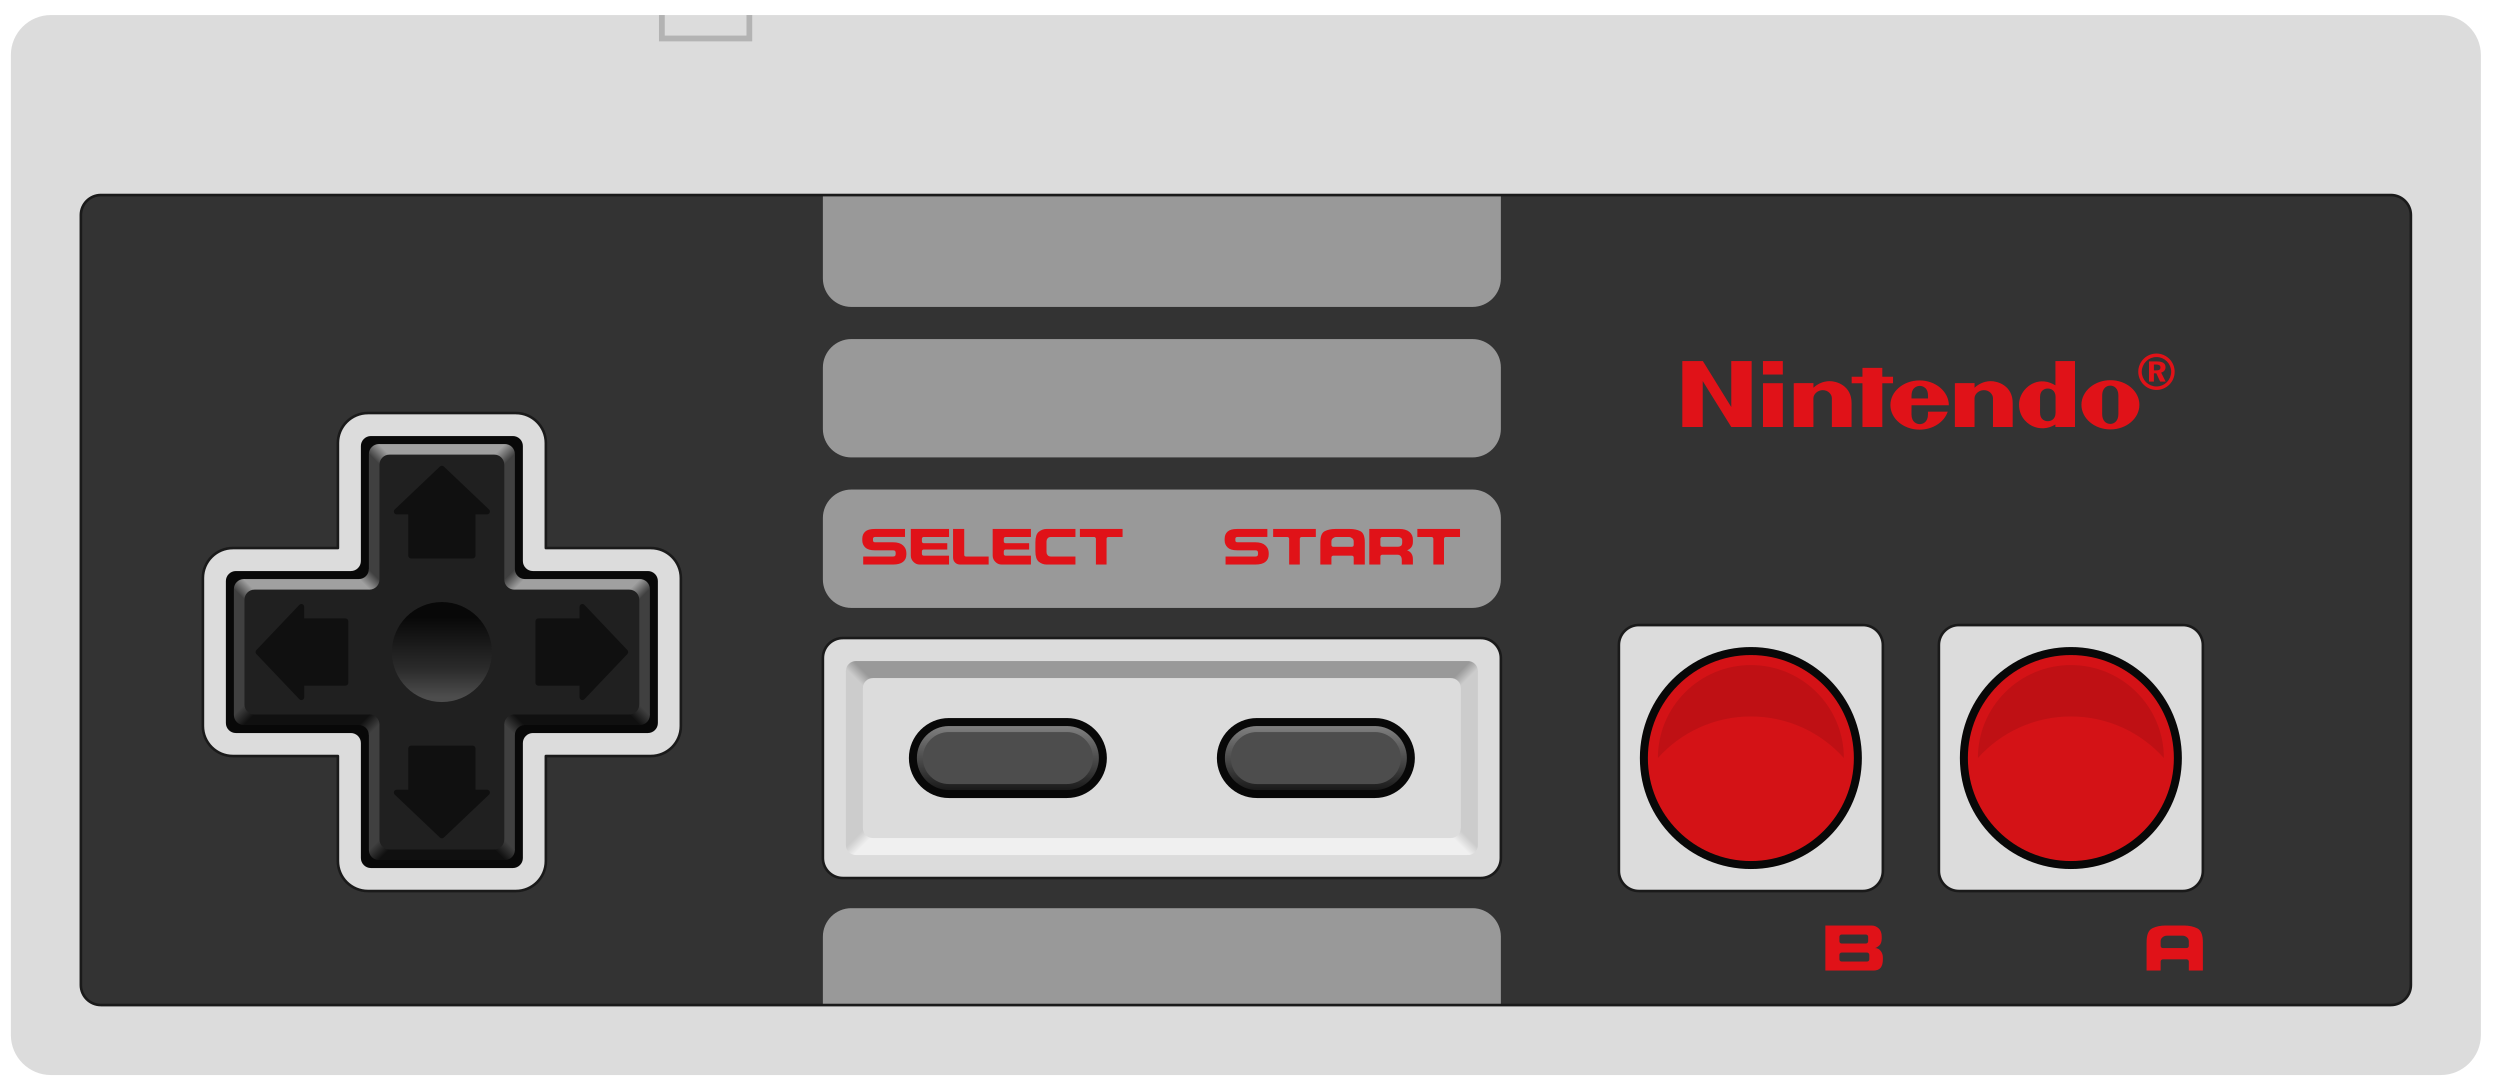
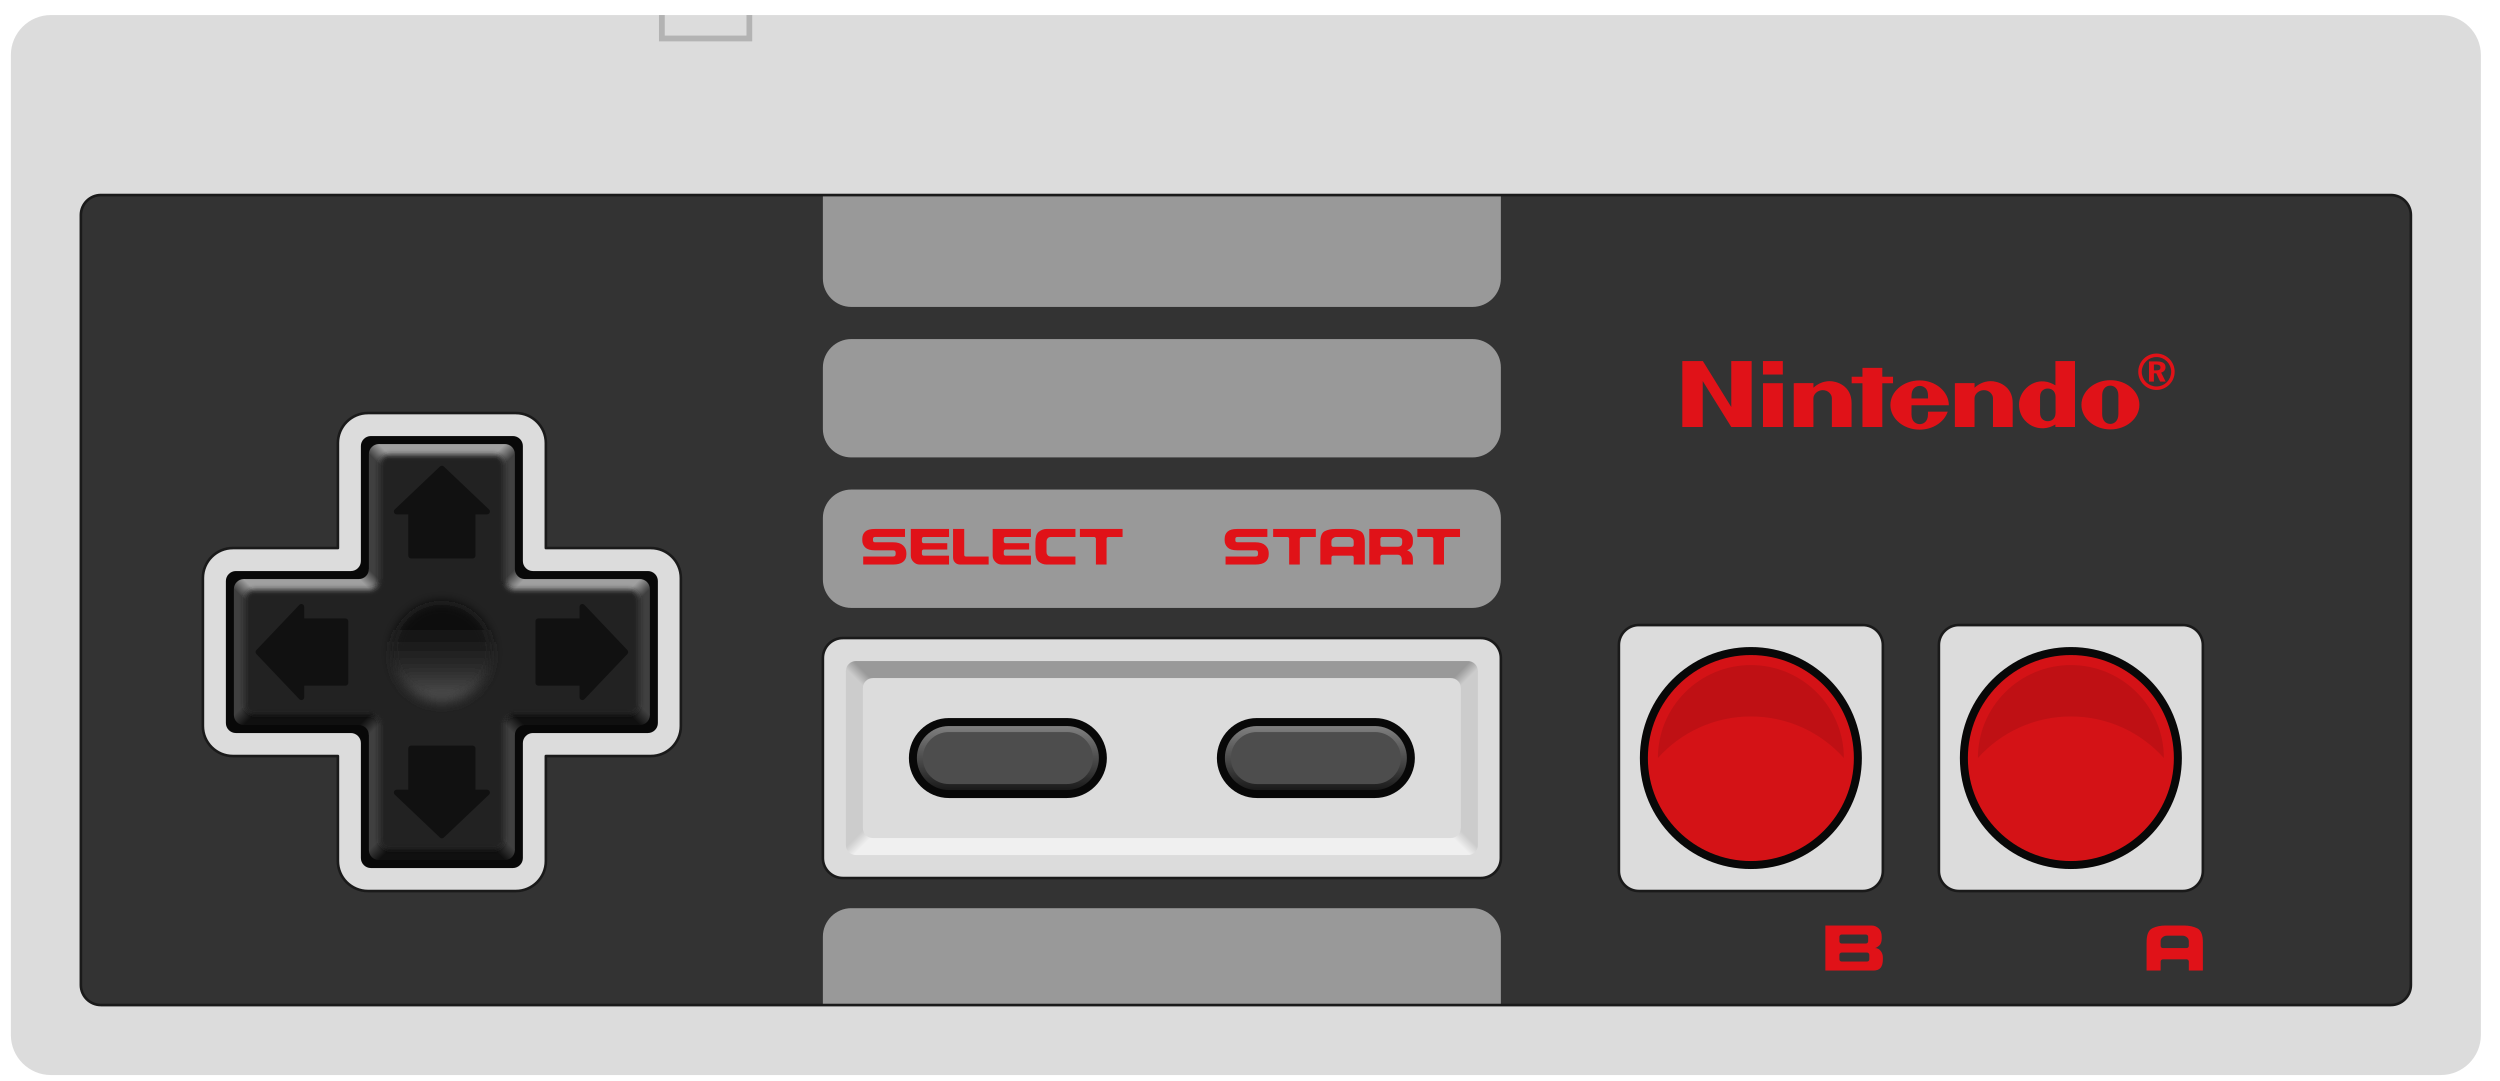
<svg xmlns="http://www.w3.org/2000/svg" xmlns:xlink="http://www.w3.org/1999/xlink" xml:space="preserve" viewBox="0 0 472 204" width="472px" height="204px" version="1.1" style="shape-rendering:geometricPrecision; fill-rule:evenodd; clip-rule:evenodd">
  <defs>
    <style type="text/css">
    .str0 {stroke:#1A1A1A;stroke-width:0.5;stroke-linejoin:round}
    .fil12 {fill:none}
    .fil13 {fill:#080808}
    .fil16 {fill:#101010}
    .fil26 {fill:#202020}
    .fil9 {fill:#333333}
    .fil14 {fill:#404040}
    .fil30 {fill:#4D4D4D}
    .fil3 {fill:#999999}
    .fil10 {fill:#999999}
    .fil15 {fill:#A0A0A0}
    .fil1 {fill:#B3B3B3}
    .fil2 {fill:#CCCCCC}
    .fil31 {fill:#D41216}
    .fil0 {fill:gainsboro}
    .fil11 {fill:#E01218}
    .fil4 {fill:#F0F0F0}
    .fil32 {fill:black;fill-opacity:0.1}
    .fil28 {fill:black;fill-opacity:0.5}
    .fil29 {fill:url(#id0)}
    .fil25 {fill:url(#id1)}
    .fil18 {fill:url(#id2)}
    .fil24 {fill:url(#id3)}
    .fil21 {fill:url(#id4)}
    .fil20 {fill:url(#id5)}
    .fil17 {fill:url(#id6)}
    .fil22 {fill:url(#id7)}
    .fil19 {fill:url(#id8)}
    .fil23 {fill:url(#id9)}
    .fil6 {fill:url(#id10)}
    .fil27 {fill:url(#id11)}
    .fil7 {fill:url(#id12)}
    .fil5 {fill:url(#id13)}
    .fil8 {fill:url(#id14)}
  </style>
    <linearGradient id="id0" gradientUnits="objectBoundingBox" x1="50%" y1="100%" x2="50%" y2="0%">
      <stop offset="0" style="stop-opacity:1; stop-color:#1A1A1A" />
      <stop offset="0.5" style="stop-opacity:1; stop-color:#4D4D4D" />
      <stop offset="1" style="stop-opacity:1; stop-color:gray" />
    </linearGradient>
    <linearGradient id="id1" gradientUnits="objectBoundingBox" x1="56.717%" y1="43.282%" x2="43.283%" y2="56.718%">
      <stop offset="0" style="stop-opacity:1; stop-color:#404040" />
      <stop offset="1" style="stop-opacity:1; stop-color:#101010" />
    </linearGradient>
    <linearGradient id="id2" gradientUnits="userSpaceOnUse" x1="50.162" y1="117.194" x2="52.026" y2="115.33">
      <stop offset="0" style="stop-opacity:1; stop-color:#404040" />
      <stop offset="1" style="stop-opacity:1; stop-color:#A0A0A0" />
    </linearGradient>
    <linearGradient id="id3" gradientUnits="userSpaceOnUse" xlink:href="#id1" x1="91.226" y1="132.77" x2="93.09" y2="130.905">
  </linearGradient>
    <linearGradient id="id4" gradientUnits="objectBoundingBox" xlink:href="#id2" x1="56.717%" y1="56.718%" x2="43.283%" y2="43.282%">
  </linearGradient>
    <linearGradient id="id5" gradientUnits="userSpaceOnUse" xlink:href="#id2" x1="91.226" y1="113.441" x2="93.09" y2="115.306">
  </linearGradient>
    <linearGradient id="id6" gradientUnits="userSpaceOnUse" xlink:href="#id2" x1="75.626" y1="113.441" x2="73.762" y2="115.306">
  </linearGradient>
    <linearGradient id="id7" gradientUnits="userSpaceOnUse" xlink:href="#id1" x1="75.627" y1="132.77" x2="73.762" y2="130.906">
  </linearGradient>
    <linearGradient id="id8" gradientUnits="userSpaceOnUse" xlink:href="#id2" x1="75.65" y1="91.706" x2="77.514" y2="89.842">
  </linearGradient>
    <linearGradient id="id9" gradientUnits="objectBoundingBox" xlink:href="#id1" x1="43.282%" y1="43.283%" x2="56.718%" y2="56.717%">
  </linearGradient>
    <linearGradient id="id10" gradientUnits="userSpaceOnUse" x1="277.194" y1="128.075" x2="275.753" y2="126.633">
      <stop offset="0" style="stop-opacity:1; stop-color:#CCCCCC" />
      <stop offset="1" style="stop-opacity:1; stop-color:#999999" />
    </linearGradient>
    <linearGradient id="id11" gradientUnits="userSpaceOnUse" x1="83.425" y1="131.602" x2="83.425" y2="116.496">
      <stop offset="0" style="stop-opacity:1; stop-color:#4D4D4D" />
      <stop offset="0.35" style="stop-opacity:1; stop-color:#2B2B2B" />
      <stop offset="1" style="stop-opacity:1; stop-color:#080808" />
    </linearGradient>
    <linearGradient id="id12" gradientUnits="userSpaceOnUse" x1="161.53" y1="158.162" x2="162.971" y2="159.604">
      <stop offset="0" style="stop-opacity:1; stop-color:#CCCCCC" />
      <stop offset="1" style="stop-opacity:1; stop-color:#F0F0F0" />
    </linearGradient>
    <linearGradient id="id13" gradientUnits="userSpaceOnUse" xlink:href="#id10" x1="161.529" y1="128.075" x2="162.971" y2="126.633">
  </linearGradient>
    <linearGradient id="id14" gradientUnits="userSpaceOnUse" xlink:href="#id12" x1="277.194" y1="158.162" x2="275.752" y2="159.604">
  </linearGradient>
+     <filter id="Dpad-Blur-1" x="-20%" y="-20%" width="140%" height="140%">
+       <feGaussianBlur stdDeviation="0.5" />
+     </filter>
+     <filter id="Dpad-Blur-2" x="-20%" y="-20%" width="140%" height="140%">
+       <feGaussianBlur stdDeviation="1" />
+     </filter>
  </defs>
  <g>
    <g id="shell">
      <path class="fil0" d="M9.605 2.84l451.232 0c4.16,0 7.552,3.392 7.552,7.552l0 185.024c0,4.16 -3.392,7.552 -7.552,7.552l-451.232 0c-4.159,0 -7.552,-3.392 -7.552,-7.552l0 -185.024c0,-4.16 3.393,-7.552 7.552,-7.552z" />
      <polygon class="fil1" points="125.503,6.718 140.934,6.718 140.934,2.84 142.023,2.84 142.023,7.807 124.414,7.807 124.414,2.84 125.503,2.84 " />
      <g id="border">
        <rect class="fil2" x="275.813" y="126.694" width="3.21" height="32.85" />
        <rect class="fil2" x="159.701" y="126.694" width="3.21" height="32.85" />
        <rect class="fil3" x="161.59" y="124.805" width="115.545" height="3.209" />
        <rect class="fil4" x="161.59" y="158.223" width="115.545" height="3.209" />
        <path class="fil5" d="M161.59 124.805l3.209 3.209c-1.04,0 -1.889,0.848 -1.889,1.888l-3.209 -3.208c0,-1.04 0.848,-1.889 1.889,-1.889z" />
        <path class="fil6" d="M277.135 124.805l-3.211 3.209c1.04,0 1.889,0.848 1.889,1.888l3.21 -3.208c0,-1.04 -0.848,-1.889 -1.888,-1.889z" />
        <path class="fil7" d="M161.591 161.432l3.208 -3.209c-1.04,0 -1.889,-0.848 -1.889,-1.889l-3.208 3.21c0,1.04 0.848,1.888 1.889,1.888z" />
        <path class="fil8" d="M277.134 161.432l-3.21 -3.209c1.04,0 1.889,-0.848 1.889,-1.889l3.209 3.21c0,1.04 -0.848,1.888 -1.888,1.888z" />
      </g>
    </g>
    <g id="shield">
      <path class="fil9" d="M19.045 189.752l432.352 0c2.08,0 3.776,-1.696 3.776,-3.776l0 -145.376c0,-2.08 -1.696,-3.776 -3.776,-3.776l-432.352 0c-2.079,0 -3.776,1.696 -3.776,3.776l0 145.376c0,2.08 1.697,3.776 3.776,3.776zm24.922 -47.011l19.824 0 0 19.824c0,3.119 2.544,5.664 5.664,5.664l27.942 0c3.12,0 5.664,-2.545 5.664,-5.664l0 -19.824 19.824 0c3.12,0 5.664,-2.545 5.664,-5.664l0 -27.943c0,-3.119 -2.544,-5.664 -5.664,-5.664l-19.824 0 0 -19.824c0,-3.119 -2.544,-5.664 -5.664,-5.664l-27.942 0c-3.12,0 -5.664,2.545 -5.664,5.664l0 19.824 -19.824 0c-3.12,0 -5.664,2.545 -5.664,5.664l0 27.943c0,3.119 2.544,5.664 5.664,5.664zm115.168 -22.279l120.454 0c2.08,0 3.776,1.697 3.776,3.776l0 37.76c0,2.08 -1.696,3.776 -3.776,3.776l-120.454 0c-2.08,0 -3.776,-1.696 -3.776,-3.776l0 -37.76c0,-2.079 1.696,-3.776 3.776,-3.776zm210.701 47.767l42.291 0c2.08,0 3.776,-1.696 3.776,-3.776l0 -42.669c0,-2.08 -1.696,-3.776 -3.776,-3.776l-42.291 0c-2.08,0 -3.776,1.696 -3.776,3.776l0 42.669c0,2.08 1.696,3.776 3.776,3.776zm-60.416 0l42.291 0c2.08,0 3.776,-1.696 3.776,-3.776l0 -42.669c0,-2.08 -1.696,-3.776 -3.776,-3.776l-42.291 0c-2.08,0 -3.776,1.696 -3.776,3.776l0 42.669c0,2.08 1.696,3.776 3.776,3.776z" />
      <path class="fil10" d="M283.365 189.752l0 -12.919c0,-2.957 -2.414,-5.371 -5.371,-5.371l-117.263 0c-2.958,0 -5.372,2.414 -5.372,5.371l0 12.919 128.006 0zm-122.634 -97.325l117.263 0c2.958,0 5.371,2.414 5.371,5.372l0 11.604c0,2.958 -2.413,5.372 -5.371,5.372l-117.263 0c-2.958,0 -5.372,-2.413 -5.372,-5.372l0 -11.604c0,-2.959 2.413,-5.372 5.372,-5.372zm0 -28.412l117.263 0c2.958,0 5.371,2.413 5.371,5.371l0 11.604c0,2.958 -2.413,5.372 -5.371,5.372l-117.263 0c-2.958,0 -5.372,-2.413 -5.372,-5.372l0 -11.604c0,-2.959 2.413,-5.371 5.372,-5.371zm122.634 -27.191l0 15.753c0,2.958 -2.414,5.372 -5.371,5.372l-117.263 0c-2.958,0 -5.372,-2.413 -5.372,-5.372l0 -15.753 128.006 0z" />
      <path id="label-select" class="fil11" d="M162.972 106.587l0 -1.516 5.627 0c0.195,0 0.328,-0.041 0.397,-0.125 0.071,-0.085 0.106,-0.21 0.106,-0.377l0 -0.169c0,-0.166 -0.035,-0.292 -0.106,-0.376 -0.069,-0.084 -0.202,-0.125 -0.397,-0.125l-3.445 0c-0.841,0 -1.443,-0.183 -1.807,-0.549 -0.364,-0.365 -0.547,-0.799 -0.547,-1.303l0 -0.335c0,-0.559 0.183,-1.007 0.547,-1.343 0.364,-0.335 0.966,-0.503 1.807,-0.503l5.712 0 0 1.511 -5.624 0c-0.155,0 -0.262,0.032 -0.325,0.098 -0.063,0.067 -0.095,0.145 -0.095,0.237l0 0.335c0,0.099 0.032,0.178 0.095,0.24 0.063,0.063 0.17,0.095 0.325,0.095l3.362 0c0.839,0 1.47,0.198 1.889,0.59 0.422,0.393 0.631,0.871 0.631,1.432l0 0.253c0,0.615 -0.209,1.091 -0.631,1.426 -0.421,0.336 -1.054,0.504 -1.896,0.504l-5.625 0zm10.664 0c-0.449,0 -0.839,-0.168 -1.175,-0.504 -0.335,-0.336 -0.503,-0.729 -0.503,-1.177l0 -5.04 7.221 0 0 1.516 -4.787 0c-0.099,0 -0.179,0.033 -0.242,0.099 -0.063,0.066 -0.095,0.145 -0.095,0.237l0 0.501c0,0.099 0.032,0.177 0.095,0.24 0.063,0.063 0.143,0.095 0.242,0.095l4.452 0 0 1.194 -4.452 0c-0.099,0 -0.179,0.034 -0.242,0.101 -0.063,0.066 -0.095,0.145 -0.095,0.238l0 0.484c0,0.098 0.032,0.181 0.095,0.244 0.063,0.062 0.143,0.095 0.242,0.095l4.787 0 0 1.677 -5.543 0zm7.646 0c-0.393,0 -0.714,-0.125 -0.966,-0.378 -0.253,-0.253 -0.379,-0.574 -0.379,-0.966l0 -5.377 2.108 0 0 4.87c0,0.111 0.029,0.195 0.085,0.25 0.055,0.056 0.139,0.085 0.25,0.085l4.279 0 0 1.516 -5.377 0zm7.813 0c-0.448,0 -0.839,-0.168 -1.174,-0.504 -0.336,-0.336 -0.504,-0.729 -0.504,-1.177l0 -5.04 7.221 0 0 1.516 -4.787 0c-0.099,0 -0.179,0.033 -0.242,0.099 -0.063,0.066 -0.095,0.145 -0.095,0.237l0 0.501c0,0.099 0.032,0.177 0.095,0.24 0.063,0.063 0.143,0.095 0.242,0.095l4.452 0 0 1.194 -4.452 0c-0.099,0 -0.179,0.034 -0.242,0.101 -0.063,0.066 -0.095,0.145 -0.095,0.238l0 0.484c0,0.098 0.032,0.181 0.095,0.244 0.063,0.062 0.143,0.095 0.242,0.095l4.787 0 0 1.677 -5.543 0zm8.488 0c-0.503,0 -0.98,-0.168 -1.428,-0.504 -0.448,-0.336 -0.672,-1.009 -0.672,-2.016l0 -1.681c0,-1.007 0.224,-1.679 0.672,-2.017 0.448,-0.335 0.925,-0.503 1.428,-0.503l5.46 0 0 1.516 -4.623 0c-0.279,0 -0.491,0.084 -0.63,0.251 -0.14,0.169 -0.21,0.364 -0.21,0.588l0 2.011c0,0.224 0.07,0.419 0.21,0.588 0.139,0.166 0.351,0.251 0.63,0.251l4.623 0 0 1.516 -5.46 0zm9.324 0l0 -4.869c0,-0.09 -0.034,-0.169 -0.1,-0.235 -0.066,-0.066 -0.145,-0.101 -0.235,-0.101l-2.687 0 0 -1.516 8.059 0 0 1.516 -2.688 0c-0.099,0 -0.18,0.035 -0.242,0.101 -0.063,0.066 -0.095,0.145 -0.095,0.235l0 4.869 -2.012 0z" />
      <path id="label-start" class="fil11" d="M231.385 106.587l0 -1.516 5.627 0c0.195,0 0.327,-0.041 0.397,-0.125 0.07,-0.085 0.106,-0.21 0.106,-0.377l0 -0.169c0,-0.166 -0.036,-0.292 -0.106,-0.376 -0.07,-0.084 -0.202,-0.125 -0.397,-0.125l-3.446 0c-0.84,0 -1.442,-0.183 -1.806,-0.549 -0.364,-0.365 -0.547,-0.799 -0.547,-1.303l0 -0.335c0,-0.559 0.183,-1.007 0.547,-1.343 0.364,-0.335 0.966,-0.503 1.806,-0.503l5.713 0 0 1.511 -5.625 0c-0.154,0 -0.261,0.032 -0.324,0.098 -0.063,0.067 -0.095,0.145 -0.095,0.237l0 0.335c0,0.099 0.032,0.178 0.095,0.24 0.063,0.063 0.17,0.095 0.324,0.095l3.363 0c0.839,0 1.469,0.198 1.889,0.59 0.421,0.393 0.631,0.871 0.631,1.432l0 0.253c0,0.615 -0.21,1.091 -0.631,1.426 -0.421,0.336 -1.054,0.504 -1.896,0.504l-5.625 0zm39.23 0l0 -4.869c0,-0.09 -0.034,-0.169 -0.1,-0.235 -0.067,-0.066 -0.145,-0.101 -0.235,-0.101l-2.687 0 0 -1.516 8.059 0 0 1.516 -2.689 0c-0.098,0 -0.179,0.035 -0.242,0.101 -0.062,0.066 -0.095,0.145 -0.095,0.235l0 4.869 -2.011 0zm-27.222 0l0 -4.869c0,-0.09 -0.035,-0.169 -0.101,-0.235 -0.066,-0.066 -0.145,-0.101 -0.235,-0.101l-2.686 0 0 -1.516 8.058 0 0 1.516 -2.688 0c-0.099,0 -0.18,0.035 -0.242,0.101 -0.063,0.066 -0.095,0.145 -0.095,0.235l0 4.869 -2.011 0zm11.849 -3.355c0.091,0 0.17,-0.032 0.236,-0.095 0.067,-0.063 0.101,-0.144 0.101,-0.242l0 -0.672c0,-0.253 -0.099,-0.455 -0.294,-0.61 -0.197,-0.154 -0.407,-0.231 -0.631,-0.231l-2.355 0c-0.224,0 -0.434,0.077 -0.631,0.231 -0.195,0.155 -0.294,0.357 -0.294,0.61l0 0.672c0,0.098 0.032,0.179 0.095,0.242 0.063,0.063 0.143,0.095 0.242,0.095l3.531 0zm-5.965 3.355l0 -4.201c0,-1.12 0.28,-1.819 0.84,-2.101 0.56,-0.279 1.232,-0.419 2.015,-0.419l2.689 0c0.783,0 1.455,0.14 2.014,0.419 0.561,0.282 0.841,0.981 0.841,2.101l0 4.201 -2.097 0 0 -1.342c0,-0.09 -0.034,-0.169 -0.101,-0.235 -0.066,-0.066 -0.145,-0.1 -0.236,-0.1l-3.531 0c-0.099,0 -0.179,0.034 -0.242,0.1 -0.063,0.066 -0.095,0.145 -0.095,0.235l0 1.342 -2.097 0zm9.242 0l0 -6.721 5.715 0c0.786,0 1.402,0.181 1.85,0.545 0.448,0.364 0.672,0.855 0.672,1.47l0 0.419c0,0.783 -0.365,1.315 -1.095,1.595 0.73,0.28 1.095,0.841 1.095,1.683l0 1.009 -2.102 0 0 -0.84c0,-0.337 -0.07,-0.588 -0.212,-0.757 -0.139,-0.168 -0.321,-0.252 -0.546,-0.252l-2.943 0c-0.099,0 -0.18,0.034 -0.242,0.1 -0.063,0.066 -0.096,0.145 -0.096,0.236l0 1.513 -2.096 0zm5.459 -3.366c0.195,0 0.371,-0.055 0.525,-0.166 0.155,-0.111 0.231,-0.336 0.231,-0.669l0 -0.335c0,-0.222 -0.076,-0.391 -0.231,-0.502 -0.154,-0.111 -0.33,-0.167 -0.525,-0.167l-3.025 0c-0.099,0 -0.18,0.033 -0.242,0.099 -0.063,0.066 -0.096,0.145 -0.096,0.237l0 1.168c0,0.099 0.033,0.179 0.096,0.242 0.062,0.063 0.143,0.093 0.242,0.093l3.025 0z" />
      <path id="label-nintendo" class="fil11" d="M360.891 75.23c-0.006,-0.726 0.01,-1.211 0.248,-1.624 0.292,-0.51 0.829,-0.752 1.317,-0.755l-0.002 0c0.488,0.003 1.025,0.245 1.317,0.755 0.238,0.415 0.248,0.9 0.243,1.625l-3.123 -0.001zm3.11 2.495c0,0 0.002,0.038 0.002,0.502 0,1.514 -0.996,1.85 -1.549,1.85 -0.553,0 -1.566,-0.336 -1.566,-1.85 0,-0.453 0.003,-1.709 0.003,-1.709 0,0 7.051,0.003 7.051,-0.002 0,-2.566 -2.479,-4.693 -5.523,-4.693 -3.045,0 -5.512,2.081 -5.512,4.648 0,2.567 2.467,4.647 5.512,4.647 2.525,0 4.659,-1.442 5.31,-3.395l-3.728 0.002zm11.777 -5.764c1.399,-0.04 4.239,0.877 4.219,4.154 -0.003,0.581 -0.002,4.504 -0.002,4.504l-3.718 0c0,0 0,-4.919 0,-5.437 0,-0.721 -0.69,-1.523 -1.711,-1.523 -1.019,0 -1.777,0.802 -1.777,1.523 0,0.354 0.005,5.437 0.005,5.437l-3.716 0 0.003 -8.277 3.714 -0.003c0,0 -0.004,0.666 0,0.871 0.715,-0.683 1.747,-1.213 2.983,-1.249zm-30.419 0c1.4,-0.04 4.239,0.877 4.219,4.154 -0.003,0.581 -0.002,4.504 -0.002,4.504l-3.718 0c0,0 0,-4.919 0,-5.437 0,-0.721 -0.69,-1.523 -1.71,-1.523 -1.019,0 -1.778,0.802 -1.778,1.523 0,0.354 0.004,5.437 0.004,5.437l-3.715 0 -0.002 -8.277 3.719 -0.003c0,0 -0.005,0.666 0,0.871 0.715,-0.683 1.746,-1.213 2.983,-1.249l0 0zm42.705 -3.787l3.694 0 0 12.447 -3.7 0c0,0 -0.001,-0.401 -0.001,-0.478 -1.432,0.899 -3.049,0.898 -4.307,0.31 -0.338,-0.157 -2.56,-1.223 -2.56,-4.103 0,-2.185 2.061,-4.571 4.759,-4.335 0.888,0.079 1.519,0.402 2.118,0.739 -0.003,-1.916 -0.003,-4.58 -0.003,-4.58l0 0zm0.027 8.267c0,0 0,-1.038 0,-1.479 0,-1.28 -0.883,-1.607 -1.465,-1.607 -0.596,0 -1.468,0.327 -1.468,1.607 0,0.424 0.002,1.475 0.002,1.475 0,0 -0.002,1.032 -0.002,1.472 0,1.279 0.872,1.614 1.467,1.614 0.583,0 1.468,-0.335 1.468,-1.614 0,-0.532 -0.002,-1.468 -0.002,-1.468l0 0zm11.86 -0.024c0,0 -0.001,1.251 -0.001,1.753 0,1.32 -0.78,1.864 -1.53,1.864 -0.751,0 -1.533,-0.544 -1.533,-1.864 0,-0.502 0.002,-1.785 0.002,-1.785 0,0 0.002,-1.224 0.002,-1.726 0,-1.314 0.784,-1.854 1.529,-1.854 0.747,0 1.53,0.54 1.53,1.854 0,0.502 -0.002,1.43 0.003,1.762l-0.002 -0.004zm-1.503 -4.638c-3.022,0 -5.471,2.081 -5.471,4.648 0,2.567 2.45,4.648 5.471,4.648 3.021,0 5.47,-2.081 5.47,-4.648 0,-2.567 -2.449,-4.648 -5.47,-4.648zm-65.603 -1.064l0 -2.543 3.751 0 0 2.543 -3.751 0zm0.008 9.906l0 -8.278 3.743 0.002 0 8.277 -3.743 -0.001zm18.779 0l0.002 -8.26 -2.036 0 0 -1.229 2.037 -0.002 -0.003 -1.676 3.746 0 0 1.675 2.026 0 0 1.231 -2.026 0.001 0.003 8.26 -3.749 0zm-34.011 0l0.002 -12.447 3.878 0 5.365 8.68 -0.003 -8.68 3.848 0 0 12.447 -3.842 0 -5.394 -8.68 0 8.68 -3.854 0zm89.604 -12.383c1.086,0 1.626,0.369 1.626,1.097 0,0.501 -0.312,0.88 -0.832,1.01l0.852 1.7 -1.031 0 -0.728 -1.559 -0.453 0 0 1.559 -0.928 0 0 -3.807 1.494 0zm-0.085 -1.488c-1.897,0 -3.437,1.54 -3.437,3.437 0,1.896 1.54,3.436 3.437,3.436 1.897,0 3.436,-1.54 3.436,-3.436 0,-1.897 -1.539,-3.437 -3.436,-3.437zm2.779 3.439c0,1.534 -1.245,2.78 -2.779,2.78 -1.534,0 -2.779,-1.246 -2.779,-2.78 0,-1.534 1.245,-2.779 2.779,-2.779 1.534,0 2.779,1.243 2.779,2.779zm-3.26 -0.261l0.453 0c0.529,0 0.785,-0.161 0.785,-0.539 0,-0.396 -0.274,-0.568 -0.831,-0.568l-0.407 0 0 1.107z" />
      <path id="label-b" class="fil11" d="M352.502 181.542c0.116,0 0.216,-0.041 0.299,-0.12 0.084,-0.08 0.127,-0.182 0.127,-0.307l0 -0.85c-0.009,-0.104 -0.054,-0.202 -0.133,-0.29 -0.08,-0.089 -0.177,-0.134 -0.293,-0.134l-4.795 0c-0.124,0 -0.226,0.043 -0.306,0.127 -0.079,0.084 -0.12,0.183 -0.12,0.297l0 0.85c0,0.125 0.041,0.227 0.12,0.307 0.08,0.079 0.182,0.12 0.306,0.12l4.795 0zm-0.217 -3.402c0.115,0 0.213,-0.041 0.292,-0.12 0.088,-0.08 0.134,-0.182 0.134,-0.307l0 -0.85c0,-0.114 -0.044,-0.213 -0.127,-0.297 -0.084,-0.084 -0.184,-0.127 -0.299,-0.127l-4.578 0c-0.124,0 -0.226,0.043 -0.306,0.127 -0.079,0.084 -0.12,0.183 -0.12,0.297l0 0.85c0,0.125 0.041,0.227 0.12,0.307 0.08,0.079 0.182,0.12 0.306,0.12l4.578 0zm-7.658 5.103l0 -8.505 8.726 0c0.496,0 0.941,0.177 1.331,0.531 0.39,0.355 0.585,0.886 0.585,1.594l0 0.32c0,0.637 -0.172,1.097 -0.519,1.381 -0.347,0.284 -0.599,0.426 -0.76,0.426 0.429,0 0.785,0.177 1.068,0.531 0.286,0.356 0.429,0.78 0.429,1.277l0 0.317c0,0.711 -0.143,1.241 -0.427,1.597 -0.283,0.354 -0.744,0.531 -1.383,0.531l-9.05 0z" />
      <path id="label-a" class="fil11" d="M412.823 178.997c0.115,0 0.216,-0.041 0.299,-0.12 0.084,-0.079 0.128,-0.182 0.128,-0.306l0 -0.851c0,-0.319 -0.125,-0.576 -0.373,-0.771 -0.249,-0.195 -0.514,-0.293 -0.798,-0.293l-2.98 0c-0.284,0 -0.549,0.098 -0.799,0.293 -0.247,0.195 -0.372,0.452 -0.372,0.771l0 0.851c0,0.124 0.041,0.227 0.121,0.306 0.079,0.079 0.181,0.12 0.306,0.12l4.468 0zm-7.548 4.246l0 -5.316c0,-1.418 0.353,-2.303 1.063,-2.658 0.708,-0.354 1.559,-0.531 2.55,-0.531l3.402 0c0.991,0 1.842,0.177 2.549,0.531 0.71,0.355 1.064,1.24 1.064,2.658l0 5.316 -2.653 0 0 -1.699c0,-0.113 -0.044,-0.213 -0.128,-0.297 -0.083,-0.084 -0.184,-0.127 -0.299,-0.127l-4.468 0c-0.125,0 -0.227,0.043 -0.306,0.127 -0.08,0.084 -0.121,0.184 -0.121,0.297l0 1.699 -2.653 0z" />
      <path class="fil12 str0" d="M19.045 189.752l432.352 0c2.08,0 3.776,-1.696 3.776,-3.776l0 -145.376c0,-2.08 -1.696,-3.776 -3.776,-3.776l-432.352 0c-2.079,0 -3.776,1.696 -3.776,3.776l0 145.376c0,2.08 1.697,3.776 3.776,3.776zm24.922 -47.011l19.824 0 0 19.824c0,3.119 2.544,5.664 5.664,5.664l27.942 0c3.12,0 5.664,-2.545 5.664,-5.664l0 -19.824 19.824 0c3.12,0 5.664,-2.545 5.664,-5.664l0 -27.943c0,-3.119 -2.544,-5.664 -5.664,-5.664l-19.824 0 0 -19.824c0,-3.119 -2.544,-5.664 -5.664,-5.664l-27.942 0c-3.12,0 -5.664,2.545 -5.664,5.664l0 19.824 -19.824 0c-3.12,0 -5.664,2.545 -5.664,5.664l0 27.943c0,3.119 2.544,5.664 5.664,5.664zm115.168 -22.279l120.454 0c2.08,0 3.776,1.697 3.776,3.776l0 37.76c0,2.08 -1.696,3.776 -3.776,3.776l-120.454 0c-2.08,0 -3.776,-1.696 -3.776,-3.776l0 -37.76c0,-2.079 1.696,-3.776 3.776,-3.776zm210.701 47.767l42.291 0c2.08,0 3.776,-1.696 3.776,-3.776l0 -42.669c0,-2.08 -1.696,-3.776 -3.776,-3.776l-42.291 0c-2.08,0 -3.776,1.696 -3.776,3.776l0 42.669c0,2.08 1.696,3.776 3.776,3.776zm-60.416 0l42.291 0c2.08,0 3.776,-1.696 3.776,-3.776l0 -42.669c0,-2.08 -1.696,-3.776 -3.776,-3.776l-42.291 0c-2.08,0 -3.776,1.696 -3.776,3.776l0 42.669c0,2.08 1.696,3.776 3.776,3.776z" />
    </g>
    <g id="holes">
      <path class="fil13" d="M44.534 138.398l21.712 0c1.04,0 1.888,0.848 1.888,1.888l0 21.712c0,1.04 0.848,1.888 1.888,1.888l26.809 0c1.04,0 1.888,-0.848 1.888,-1.888l0 -21.712c0,-1.04 0.848,-1.888 1.888,-1.888l21.712 0c1.04,0 1.888,-0.848 1.888,-1.888l0 -26.809c0,-1.04 -0.848,-1.888 -1.888,-1.888l-21.712 0c-1.04,0 -1.888,-0.848 -1.888,-1.888l0 -21.712c0,-1.04 -0.848,-1.888 -1.888,-1.888l-26.809 0c-1.04,0 -1.888,0.848 -1.888,1.888l0 21.712c0,1.04 -0.848,1.888 -1.888,1.888l-21.712 0c-1.04,0 -1.888,0.848 -1.888,1.888l0 26.809c0,1.04 0.848,1.888 1.888,1.888z" />
      <path class="fil13" d="M208.977 143.118c0,4.154 -3.398,7.552 -7.551,7.552l-22.278 0c-4.153,0 -7.551,-3.398 -7.551,-7.552 0,-4.153 3.398,-7.551 7.551,-7.551l22.278 0c4.153,0 7.551,3.398 7.551,7.551z" />
      <path class="fil13" d="M267.128 143.118c0,4.154 -3.399,7.552 -7.551,7.552l-22.279 0c-4.153,0 -7.551,-3.398 -7.551,-7.552 0,-4.153 3.398,-7.551 7.551,-7.551l22.279 0c4.153,0 7.551,3.398 7.551,7.551z" />
      <circle class="fil13" cx="330.565" cy="143.118" r="20.957" />
      <circle class="fil13" cx="390.981" cy="143.118" r="20.957" />
    </g>
    <g id="dpad">
      <path class="fil14" d="M97.209 160.488l-27.565 0c0,-8.496 0,-16.992 0,-25.488l-25.488 0 0 -23.789 25.488 0c0,-8.496 0,-16.992 0,-25.488l27.565 0c0,8.496 0,16.992 0,25.488l25.488 0 0 23.789 -25.488 0c0,8.496 0,16.992 0,25.488z" />
      <path class="fil15" d="M95.321 83.835l-23.789 0 0 1.888 11.894 11.895 11.895 -11.895 0 -1.888zm-27.541 25.488l-0.024 0 -21.712 0 0 1.888 11.894 11.895 25.488 0 -13.782 -13.783 -1.864 0zm31.292 0l0.025 0 21.712 0 0 1.888 -11.895 11.895 -25.488 0 13.783 -13.783 1.863 0z" />
      <path class="fil16" d="M95.321 162.376l-23.789 0 0 -1.888 11.894 -11.894 11.895 11.894 0 1.888zm-27.541 -25.488l-0.024 0 -21.712 0 0 -1.888 11.894 -11.894 25.488 0 -13.782 13.782 -1.864 0zm31.292 0l0.025 0 21.712 0 0 -1.888 -11.895 -11.894 -25.488 0 13.783 13.782 1.863 0z" />
      <path class="fil17" d="M81.633 119.424c0,1.04 -0.849,1.888 -1.888,1.888l-11.989 -11.989c1.04,0 1.888,-0.848 1.888,-1.888l11.989 11.989z" />
      <path class="fil18" d="M56.144 123.2c0,-1.04 0.848,-1.888 1.888,-1.888l-11.989 -11.989c-1.039,0 -1.888,0.849 -1.888,1.888l11.989 11.989z" />
      <path class="fil19" d="M81.633 97.712c0,-1.04 0.848,-1.888 1.888,-1.888l-11.989 -11.989c-1.04,0 -1.888,0.849 -1.888,1.888l11.989 11.989z" />
      <path class="fil20" d="M85.22 119.424c0,1.04 0.848,1.888 1.888,1.888l11.989 -11.989c-1.04,0 -1.888,-0.848 -1.888,-1.888l-11.989 11.989z" />
      <path class="fil21" d="M85.219 97.712c0,-1.04 -0.848,-1.888 -1.888,-1.888l11.989 -11.989c1.04,0 1.888,0.849 1.888,1.888l-11.989 11.989z" />
      <path class="fil21" d="M110.708 123.2c0,-1.04 -0.848,-1.888 -1.888,-1.888l11.989 -11.989c1.039,0 1.888,0.849 1.888,1.888l-11.989 11.989z" />
      <path class="fil22" d="M81.633 126.787c0,-1.04 -0.849,-1.888 -1.888,-1.888l-11.989 11.989c1.04,0 1.888,0.848 1.888,1.888l11.989 -11.989z" />
      <path class="fil23" d="M56.145 123.011c0,1.04 0.848,1.888 1.888,1.888l-11.989 11.989c-1.04,0 -1.888,-0.849 -1.888,-1.888l11.989 -11.989z" />
      <path class="fil23" d="M81.633 148.499c0,1.04 0.848,1.888 1.888,1.888l-11.989 11.989c-1.039,0 -1.888,-0.849 -1.888,-1.888l11.989 -11.989z" />
      <path class="fil24" d="M85.22 126.787c0,-1.04 0.848,-1.888 1.888,-1.888l11.989 11.989c-1.04,0 -1.888,0.848 -1.888,1.888l-11.989 -11.989z" />
      <path class="fil25" d="M110.707 123.011c0,1.04 -0.848,1.888 -1.888,1.888l11.989 11.989c1.04,0 1.888,-0.849 1.888,-1.888l-11.989 -11.989z" />
      <path class="fil25" d="M85.219 148.499c0,1.04 -0.848,1.888 -1.888,1.888l11.989 11.989c1.039,0 1.888,-0.849 1.888,-1.888l-11.989 -11.989z" />
-       <path class="fil26" d="M95.21 158.49l0 -21.712c0,-1.04 0.848,-1.888 1.888,-1.888l21.712 0c1.04,0 1.888,-0.848 1.888,-1.888l0 -19.793c0,-1.04 -0.848,-1.888 -1.888,-1.888l-21.712 0c-1.04,0 -1.888,-0.848 -1.888,-1.888l0 -21.712c0,-1.04 -0.848,-1.888 -1.888,-1.888l-19.792 0c-1.04,0 -1.888,0.848 -1.888,1.888l0 21.712c0,1.04 -0.848,1.888 -1.888,1.888l-21.712 0c-1.04,0 -1.888,0.848 -1.888,1.888l0 19.793c0,1.04 0.848,1.888 1.888,1.888l21.712 0c1.04,0 1.888,0.848 1.888,1.888l0 21.712c0,1.04 0.848,1.888 1.888,1.888l19.792 0c1.04,0 1.888,-0.848 1.888,-1.888z" />
-       <circle class="fil27" cx="83.426" cy="123.106" r="9.44" />
+       <path class="fil26" filter="url(#Dpad-Blur-1)" d="M95.21 158.49l0 -21.712c0,-1.04 0.848,-1.888 1.888,-1.888l21.712 0c1.04,0 1.888,-0.848 1.888,-1.888l0 -19.793c0,-1.04 -0.848,-1.888 -1.888,-1.888l-21.712 0c-1.04,0 -1.888,-0.848 -1.888,-1.888l0 -21.712c0,-1.04 -0.848,-1.888 -1.888,-1.888l-19.792 0c-1.04,0 -1.888,0.848 -1.888,1.888l0 21.712c0,1.04 -0.848,1.888 -1.888,1.888l-21.712 0c-1.04,0 -1.888,0.848 -1.888,1.888l0 19.793c0,1.04 0.848,1.888 1.888,1.888l21.712 0c1.04,0 1.888,0.848 1.888,1.888l0 21.712c0,1.04 0.848,1.888 1.888,1.888l19.792 0c1.04,0 1.888,-0.848 1.888,-1.888z" />
+       <circle class="fil27" filter="url(#Dpad-Blur-2)" cx="83.426" cy="123.106" r="9.44" />
      <path class="fil28" d="M77.618 140.772l11.616 0c0.297,0 0.538,0.24 0.538,0.537l0 7.786 2.191 0c0.142,0.001 0.284,0.057 0.389,0.168 0.204,0.215 0.195,0.555 -0.019,0.759l-8.537 8.11c-0.206,0.196 -0.532,0.198 -0.74,0l-8.509 -8.083c-0.12,-0.099 -0.196,-0.249 -0.196,-0.416 0,-0.297 0.24,-0.538 0.538,-0.538l2.19 0 0 -7.786c0,-0.297 0.242,-0.537 0.539,-0.537zm11.616 -35.332l-11.616 0c-0.297,0 -0.539,-0.241 -0.539,-0.538l0 -7.786 -2.19 0c-0.298,0 -0.538,-0.241 -0.538,-0.538 0,-0.167 0.076,-0.317 0.196,-0.416l8.509 -8.083c0.208,-0.198 0.534,-0.196 0.74,0l8.537 8.11c0.214,0.204 0.223,0.544 0.019,0.759 -0.105,0.111 -0.247,0.167 -0.389,0.167l-2.191 0.001 0 7.786c0,0.297 -0.241,0.538 -0.538,0.538zm11.858 23.474l0 -11.617c0,-0.297 0.241,-0.538 0.538,-0.538l7.786 0 0 -2.191c0.001,-0.142 0.057,-0.283 0.168,-0.389 0.214,-0.203 0.554,-0.195 0.758,0.019l8.111 8.537c0.196,0.206 0.198,0.532 0,0.741l-8.084 8.508c-0.098,0.12 -0.248,0.197 -0.416,0.197 -0.296,0 -0.537,-0.241 -0.537,-0.538l0 -2.191 -7.786 0c-0.297,0 -0.538,-0.241 -0.538,-0.538zm-35.332 -11.617l0 11.617c0,0.297 -0.241,0.538 -0.538,0.538l-7.786 0 0 2.191c0,0.297 -0.241,0.538 -0.538,0.538 -0.167,0 -0.317,-0.077 -0.415,-0.197l-8.084 -8.508c-0.198,-0.209 -0.196,-0.535 0,-0.741l8.111 -8.537c0.204,-0.214 0.544,-0.222 0.758,-0.019 0.111,0.106 0.167,0.247 0.167,0.389l0.001 2.191 7.786 0c0.297,0 0.538,0.241 0.538,0.538z" />
    </g>
    <path class="fil29" d="M207.468 143.118c0,3.323 -2.719,6.042 -6.042,6.042l-22.278 0c-3.323,0 -6.042,-2.719 -6.042,-6.042 0,-3.323 2.719,-6.041 6.042,-6.041l22.278 0c3.323,0 6.042,2.718 6.042,6.041z" />
    <path class="fil30" d="M179.148 138.21l22.278 0c2.711,0 4.909,2.198 4.909,4.908 0,2.711 -2.198,4.909 -4.909,4.909l-22.278 0c-2.711,0 -4.909,-2.198 -4.909,-4.909 0,-2.711 2.198,-4.908 4.909,-4.908z" />
    <path class="fil29" d="M265.618 143.118c0,3.323 -2.719,6.042 -6.041,6.042l-22.279 0c-3.322,0 -6.041,-2.719 -6.041,-6.042 0,-3.323 2.718,-6.041 6.041,-6.041l22.279 0c3.322,0 6.041,2.718 6.041,6.041z" />
    <path class="fil30" d="M237.298 138.21l22.279 0c2.71,0 4.908,2.198 4.908,4.908 0,2.711 -2.198,4.909 -4.908,4.909l-22.279 0c-2.711,0 -4.909,-2.198 -4.909,-4.909 0,-2.711 2.198,-4.908 4.909,-4.908z" />
    <circle class="fil31" cx="330.565" cy="143.118" r="19.446" />
    <path class="fil32" d="M330.565 125.56c9.698,0 17.559,7.861 17.559,17.558l0 0.001c-4.315,-4.818 -10.583,-7.85 -17.559,-7.85 -6.976,0 -13.243,3.033 -17.558,7.85l0 -0.001c0,-9.697 7.861,-17.558 17.558,-17.558z" />
    <circle class="fil31" cx="390.981" cy="143.118" r="19.446" />
    <path class="fil32" d="M390.981 125.56c9.698,0 17.559,7.861 17.559,17.558l0 0.001c-4.315,-4.818 -10.583,-7.85 -17.559,-7.85 -6.976,0 -13.243,3.033 -17.558,7.85l0 -0.001c0,-9.697 7.861,-17.558 17.558,-17.558z" />
  </g>
</svg>
